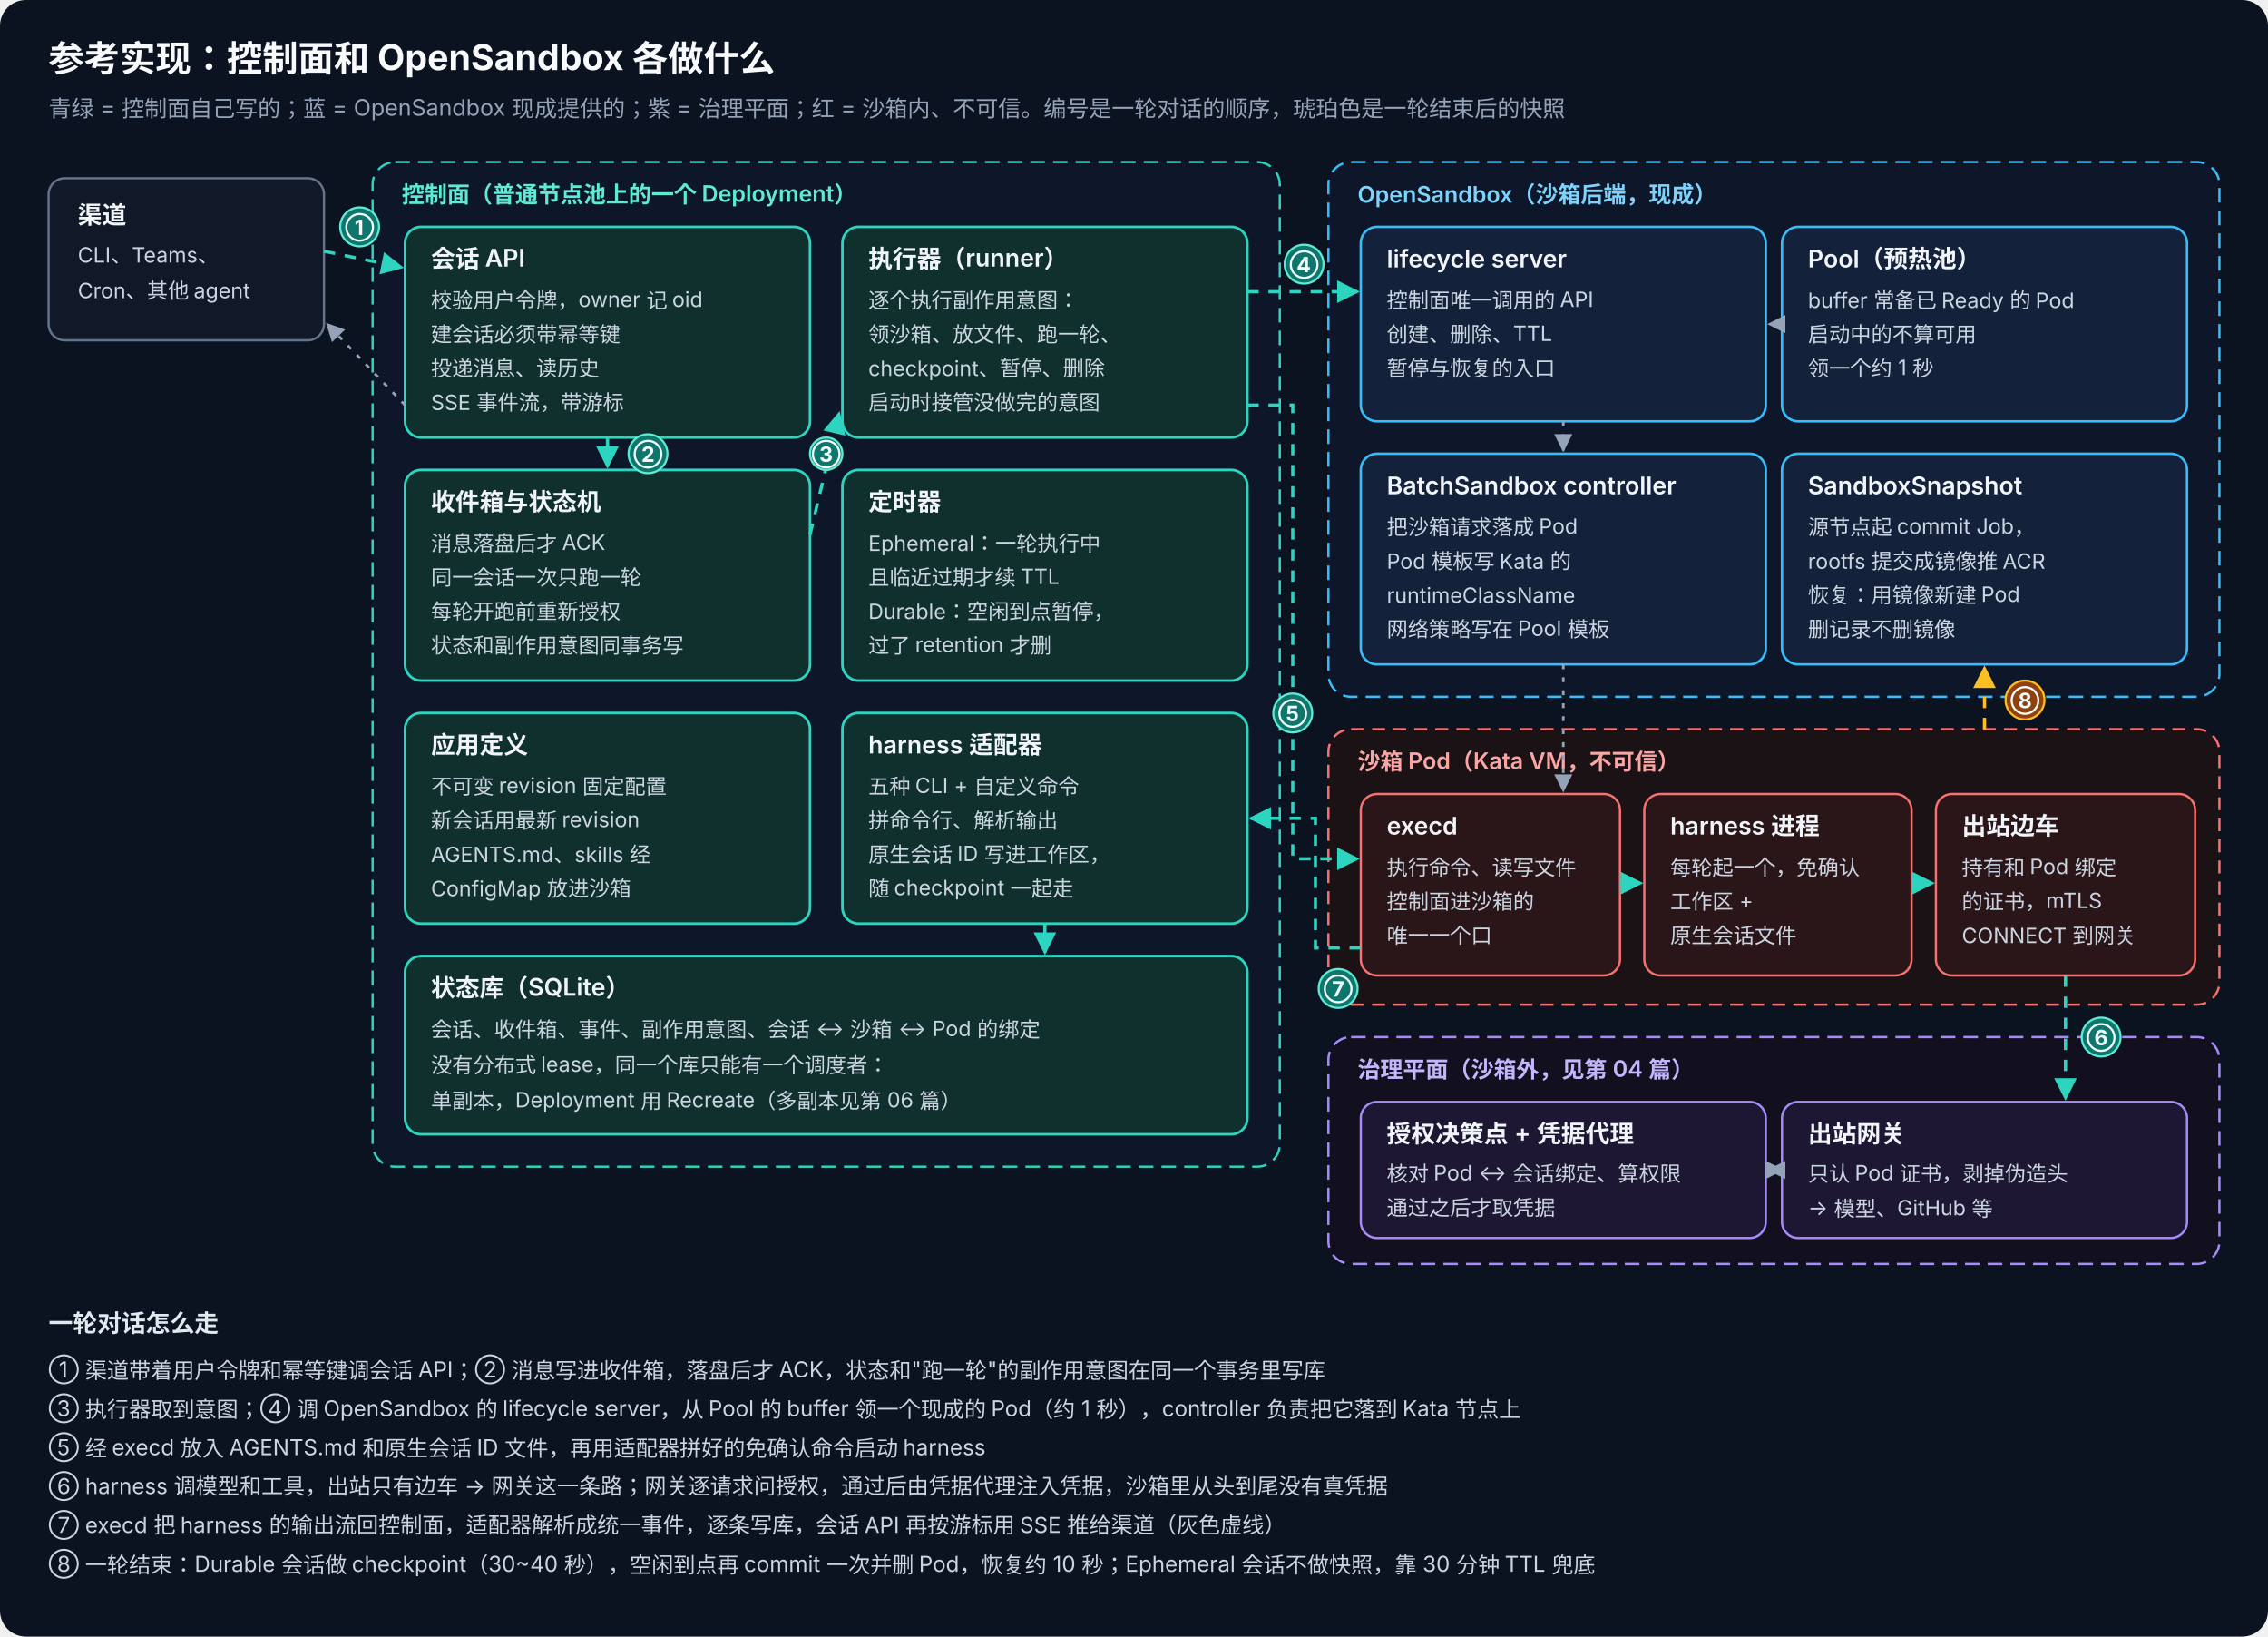
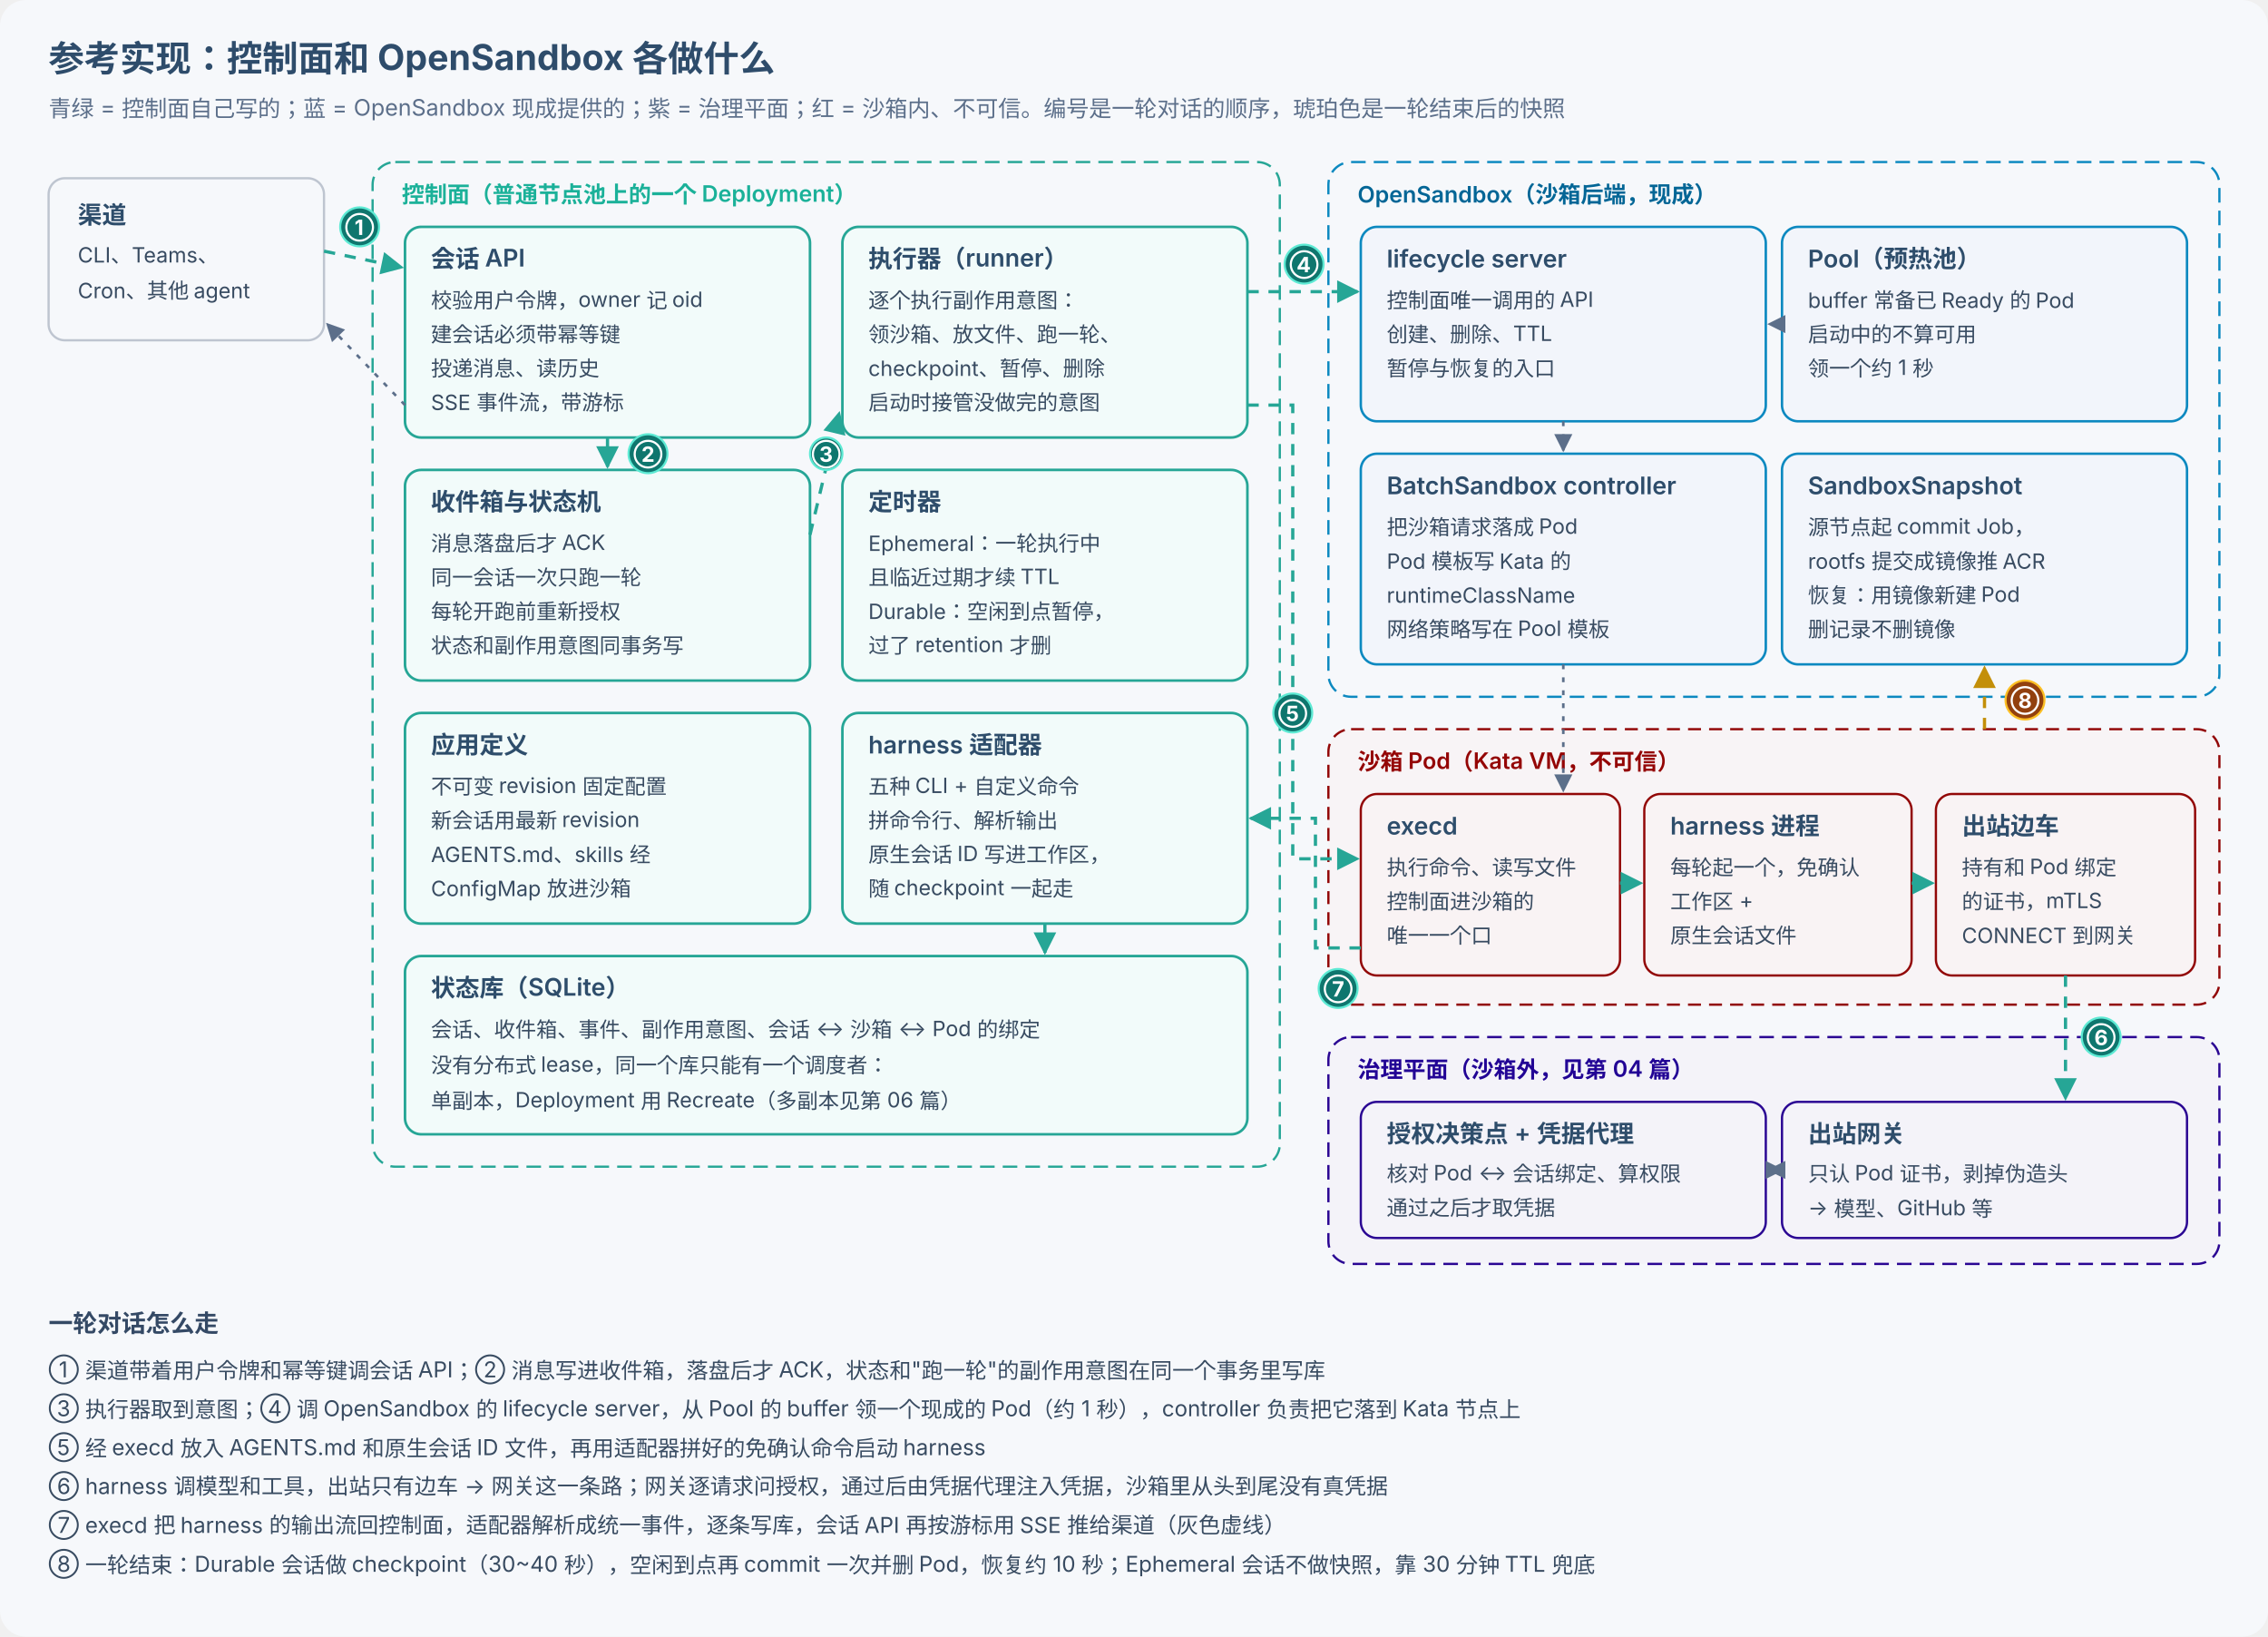
<svg xmlns="http://www.w3.org/2000/svg" viewBox="0 0 1400 1010" width="1400" height="1010" font-family="-apple-system, 'PingFang SC', 'Microsoft YaHei', 'Segoe UI', sans-serif">
  <defs>
    <marker id="arr" viewBox="0 0 10 10" refX="9" refY="5" markerWidth="7" markerHeight="7" orient="auto-start-reverse">
-       <path d="M0,0 L10,5 L0,10 z" fill="#2dd4bf" />
+       <path d="M0,0 L10,5 L0,10 z" fill="#26a696" />
    </marker>
    <marker id="arrG" viewBox="0 0 10 10" refX="9" refY="5" markerWidth="7" markerHeight="7" orient="auto-start-reverse">
-       <path d="M0,0 L10,5 L0,10 z" fill="#94a3b8" />
+       <path d="M0,0 L10,5 L0,10 z" fill="#5c6f8a" />
    </marker>
    <marker id="arrA" viewBox="0 0 10 10" refX="9" refY="5" markerWidth="7" markerHeight="7" orient="auto-start-reverse">
-       <path d="M0,0 L10,5 L0,10 z" fill="#fbbf24" />
+       <path d="M0,0 L10,5 L0,10 z" fill="#c38f09" />
    </marker>
    <style>
-       .bg { fill: #0b1220; }
-       .title { fill: #f8fafc; font-size: 22px; font-weight: 700; }
-       .sub { fill: #94a3b8; font-size: 14px; }
-       .zone { fill: #0d1729; stroke: #2dd4bf; stroke-width: 1.4; stroke-dasharray: 9 5; }
-       .zoneB { fill: #0d1729; stroke: #38bdf8; stroke-width: 1.4; stroke-dasharray: 9 5; }
-       .zoneP { fill: #120f1f; stroke: #a78bfa; stroke-width: 1.4; stroke-dasharray: 9 5; }
-       .vm { fill: #1a1215; stroke: #f87171; stroke-width: 1.4; stroke-dasharray: 8 5; }
+       .bg { fill: #f6f8fb; }
+       .title { fill: #2e4c6b; font-size: 22px; font-weight: 700; }
+       .sub { fill: #5c6f8a; font-size: 14px; }
+       .zone { fill: #f6f8fb; stroke: #26a696; stroke-width: 1.4; stroke-dasharray: 9 5; }
+       .zoneB { fill: #f6f8fb; stroke: #0c89c0; stroke-width: 1.4; stroke-dasharray: 9 5; }
+       .zoneP { fill: #f4f3f9; stroke: #2a0693; stroke-width: 1.4; stroke-dasharray: 9 5; }
+       .vm { fill: #f8f4f6; stroke: #920707; stroke-width: 1.4; stroke-dasharray: 8 5; }
      .zl { font-size: 14px; font-weight: 600; }
-       .cp { fill: #10302d; stroke: #2dd4bf; stroke-width: 1.6; }
-       .os { fill: #13213a; stroke: #38bdf8; stroke-width: 1.5; }
-       .sb { fill: #2a1618; stroke: #f87171; stroke-width: 1.4; }
-       .gv { fill: #1d1733; stroke: #a78bfa; stroke-width: 1.4; }
-       .ext { fill: #111827; stroke: #64748b; stroke-width: 1.4; }
-       .h { fill: #f1f5f9; font-size: 15px; font-weight: 600; }
-       .t { fill: #cbd5e1; font-size: 13px; }
-       .flow { fill: none; stroke: #2dd4bf; stroke-width: 2; stroke-dasharray: 7 6; animation: dash 1.2s linear infinite; }
-       .flowA { fill: none; stroke: #fbbf24; stroke-width: 2; stroke-dasharray: 7 6; animation: dash 1.2s linear infinite; }
-       .flowG { fill: none; stroke: #94a3b8; stroke-width: 1.6; stroke-dasharray: 3 5; }
+       .cp { fill: #f2fbfa; stroke: #26a696; stroke-width: 1.6; }
+       .os { fill: #f2f5fb; stroke: #0c89c0; stroke-width: 1.5; }
+       .sb { fill: #f9f3f4; stroke: #920707; stroke-width: 1.4; }
+       .gv { fill: #f4f3f9; stroke: #2a0693; stroke-width: 1.4; }
+       .ext { fill: #f6f8fb; stroke: #bec5d0; stroke-width: 1.4; }
+       .h { fill: #2e4d6b; font-size: 15px; font-weight: 600; }
+       .t { fill: #384b61; font-size: 13px; }
+       .flow { fill: none; stroke: #26a696; stroke-width: 2; stroke-dasharray: 7 6; animation: dash 1.2s linear infinite; }
+       .flowA { fill: none; stroke: #c38f09; stroke-width: 2; stroke-dasharray: 7 6; animation: dash 1.2s linear infinite; }
+       .flowG { fill: none; stroke: #5c6f8a; stroke-width: 1.6; stroke-dasharray: 3 5; }
      .badge { fill: #0f766e; stroke: #5eead4; stroke-width: 1.3; }
      .badgeA { fill: #92400e; stroke: #fbbf24; stroke-width: 1.3; }
-       .bn { fill: #f0fdfa; font-size: 13px; font-weight: 700; text-anchor: middle; }
-       .lg { fill: #cbd5e1; font-size: 13.5px; }
-       .lgh { fill: #e2e8f0; font-size: 15px; font-weight: 600; }
+       .bn { fill:#ffffff; font-size: 13px; font-weight: 700; text-anchor: middle; }
+       .lg { fill: #384b61; font-size: 13.5px; }
+       .lgh { fill: #344965; font-size: 15px; font-weight: 600; }
      @keyframes dash { to { stroke-dashoffset: -26; } }
    </style>
  </defs>
  <rect class="bg" width="1400" height="1010" rx="16" />
  <text class="title" x="30" y="44">参考实现：控制面和 OpenSandbox 各做什么</text>
  <text class="sub" x="30" y="72">青绿 = 控制面自己写的；蓝 = OpenSandbox 现成提供的；紫 = 治理平面；红 = 沙箱内、不可信。编号是一轮对话的顺序，琥珀色是一轮结束后的快照</text>
  <rect class="ext" x="30" y="110" width="170" height="100" rx="10" />
  <text class="h" x="48" y="138">渠道</text>
  <text class="t" x="48" y="162">CLI、Teams、</text>
  <text class="t" x="48" y="184">Cron、其他 agent</text>
  <rect class="zone" x="230" y="100" width="560" height="620" rx="14" />
-   <text class="zl" x="248" y="125" fill="#5eead4">控制面（普通节点池上的一个 Deployment）</text>
+   <text class="zl" x="248" y="125" fill="#1bb199">控制面（普通节点池上的一个 Deployment）</text>
  <rect class="cp" x="250" y="140" width="250" height="130" rx="10" />
  <text class="h" x="266" y="165">会话 API</text>
  <text class="t" x="266" y="190">校验用户令牌，owner 记 oid</text>
  <text class="t" x="266" y="211">建会话必须带幂等键</text>
  <text class="t" x="266" y="232">投递消息、读历史</text>
  <text class="t" x="266" y="253">SSE 事件流，带游标</text>
  <rect class="cp" x="250" y="290" width="250" height="130" rx="10" />
  <text class="h" x="266" y="315">收件箱与状态机</text>
  <text class="t" x="266" y="340">消息落盘后才 ACK</text>
  <text class="t" x="266" y="361">同一会话一次只跑一轮</text>
  <text class="t" x="266" y="382">每轮开跑前重新授权</text>
  <text class="t" x="266" y="403">状态和副作用意图同事务写</text>
  <rect class="cp" x="250" y="440" width="250" height="130" rx="10" />
  <text class="h" x="266" y="465">应用定义</text>
  <text class="t" x="266" y="490">不可变 revision 固定配置</text>
  <text class="t" x="266" y="511">新会话用最新 revision</text>
  <text class="t" x="266" y="532">AGENTS.md、skills 经</text>
  <text class="t" x="266" y="553">ConfigMap 放进沙箱</text>
  <rect class="cp" x="520" y="140" width="250" height="130" rx="10" />
  <text class="h" x="536" y="165">执行器（runner）</text>
  <text class="t" x="536" y="190">逐个执行副作用意图：</text>
  <text class="t" x="536" y="211">领沙箱、放文件、跑一轮、</text>
  <text class="t" x="536" y="232">checkpoint、暂停、删除</text>
  <text class="t" x="536" y="253">启动时接管没做完的意图</text>
  <rect class="cp" x="520" y="290" width="250" height="130" rx="10" />
  <text class="h" x="536" y="315">定时器</text>
  <text class="t" x="536" y="340">Ephemeral：一轮执行中</text>
  <text class="t" x="536" y="361">且临近过期才续 TTL</text>
  <text class="t" x="536" y="382">Durable：空闲到点暂停，</text>
  <text class="t" x="536" y="403">过了 retention 才删</text>
  <rect class="cp" x="520" y="440" width="250" height="130" rx="10" />
  <text class="h" x="536" y="465">harness 适配器</text>
  <text class="t" x="536" y="490">五种 CLI + 自定义命令</text>
  <text class="t" x="536" y="511">拼命令行、解析输出</text>
  <text class="t" x="536" y="532">原生会话 ID 写进工作区，</text>
  <text class="t" x="536" y="553">随 checkpoint 一起走</text>
  <rect class="cp" x="250" y="590" width="520" height="110" rx="10" />
  <text class="h" x="266" y="615">状态库（SQLite）</text>
  <text class="t" x="266" y="640">会话、收件箱、事件、副作用意图、会话 ↔ 沙箱 ↔ Pod 的绑定</text>
  <text class="t" x="266" y="662">没有分布式 lease，同一个库只能有一个调度者：</text>
  <text class="t" x="266" y="684">单副本，Deployment 用 Recreate（多副本见第 06 篇）</text>
  <rect class="zoneB" x="820" y="100" width="550" height="330" rx="14" />
-   <text class="zl" x="838" y="125" fill="#7dd3fc">OpenSandbox（沙箱后端，现成）</text>
+   <text class="zl" x="838" y="125" fill="#036696">OpenSandbox（沙箱后端，现成）</text>
  <rect class="os" x="840" y="140" width="250" height="120" rx="10" />
  <text class="h" x="856" y="165">lifecycle server</text>
  <text class="t" x="856" y="190">控制面唯一调用的 API</text>
  <text class="t" x="856" y="211">创建、删除、TTL</text>
  <text class="t" x="856" y="232">暂停与恢复的入口</text>
  <rect class="os" x="1100" y="140" width="250" height="120" rx="10" />
  <text class="h" x="1116" y="165">Pool（预热池）</text>
  <text class="t" x="1116" y="190">buffer 常备已 Ready 的 Pod</text>
  <text class="t" x="1116" y="211">启动中的不算可用</text>
  <text class="t" x="1116" y="232">领一个约 1 秒</text>
  <rect class="os" x="840" y="280" width="250" height="130" rx="10" />
  <text class="h" x="856" y="305">BatchSandbox controller</text>
  <text class="t" x="856" y="330">把沙箱请求落成 Pod</text>
  <text class="t" x="856" y="351">Pod 模板写 Kata 的</text>
  <text class="t" x="856" y="372">runtimeClassName</text>
  <text class="t" x="856" y="393">网络策略写在 Pool 模板</text>
  <rect class="os" x="1100" y="280" width="250" height="130" rx="10" />
  <text class="h" x="1116" y="305">SandboxSnapshot</text>
  <text class="t" x="1116" y="330">源节点起 commit Job，</text>
  <text class="t" x="1116" y="351">rootfs 提交成镜像推 ACR</text>
  <text class="t" x="1116" y="372">恢复：用镜像新建 Pod</text>
  <text class="t" x="1116" y="393">删记录不删镜像</text>
  <rect class="vm" x="820" y="450" width="550" height="170" rx="14" />
-   <text class="zl" x="838" y="475" fill="#fca5a5">沙箱 Pod（Kata VM，不可信）</text>
+   <text class="zl" x="838" y="475" fill="#940505">沙箱 Pod（Kata VM，不可信）</text>
  <rect class="sb" x="840" y="490" width="160" height="112" rx="10" />
  <text class="h" x="856" y="515">execd</text>
  <text class="t" x="856" y="540">执行命令、读写文件</text>
  <text class="t" x="856" y="561">控制面进沙箱的</text>
  <text class="t" x="856" y="582">唯一一个口</text>
  <rect class="sb" x="1015" y="490" width="165" height="112" rx="10" />
  <text class="h" x="1031" y="515">harness 进程</text>
  <text class="t" x="1031" y="540">每轮起一个，免确认</text>
  <text class="t" x="1031" y="561">工作区 +</text>
  <text class="t" x="1031" y="582">原生会话文件</text>
  <rect class="sb" x="1195" y="490" width="160" height="112" rx="10" />
  <text class="h" x="1211" y="515">出站边车</text>
  <text class="t" x="1211" y="540">持有和 Pod 绑定</text>
  <text class="t" x="1211" y="561">的证书，mTLS</text>
  <text class="t" x="1211" y="582">CONNECT 到网关</text>
  <rect class="zoneP" x="820" y="640" width="550" height="140" rx="14" />
-   <text class="zl" x="838" y="665" fill="#c4b5fd">治理平面（沙箱外，见第 04 篇）</text>
+   <text class="zl" x="838" y="665" fill="#220495">治理平面（沙箱外，见第 04 篇）</text>
  <rect class="gv" x="840" y="680" width="250" height="84" rx="10" />
  <text class="h" x="856" y="705">授权决策点 + 凭据代理</text>
  <text class="t" x="856" y="729">核对 Pod ↔ 会话绑定、算权限</text>
  <text class="t" x="856" y="750">通过之后才取凭据</text>
  <rect class="gv" x="1100" y="680" width="250" height="84" rx="10" />
  <text class="h" x="1116" y="705">出站网关</text>
  <text class="t" x="1116" y="729">只认 Pod 证书，剥掉伪造头</text>
  <text class="t" x="1116" y="750">→ 模型、GitHub 等</text>
  <path class="flow" d="M200,155 L248,165" marker-end="url(#arr)" />
  <path class="flowG" d="M250,250 L202,200" marker-end="url(#arrG)" />
  <path class="flow" d="M375,270 L375,288" marker-end="url(#arr)" />
  <path class="flow" d="M500,330 L518,255" marker-end="url(#arr)" />
  <path class="flow" d="M770,180 L838,180" marker-end="url(#arr)" />
  <path class="flowG" d="M1100,200 L1092,200" marker-end="url(#arrG)" />
  <path class="flowG" d="M965,260 L965,278" marker-end="url(#arrG)" />
  <path class="flowG" d="M965,410 L965,488" marker-end="url(#arrG)" />
  <path class="flow" d="M770,250 L798,250 L798,530 L838,530" marker-end="url(#arr)" />
  <path class="flow" d="M1000,545 L1013,545" marker-end="url(#arr)" />
  <path class="flow" d="M1180,545 L1193,545" marker-end="url(#arr)" />
  <path class="flow" d="M1275,602 L1275,678" marker-end="url(#arr)" />
  <path class="flowG" d="M1100,722 L1092,722" marker-end="url(#arrG)" marker-start="url(#arrG)" />
  <path class="flow" d="M840,585 L812,585 L812,505 L772,505" marker-end="url(#arr)" />
  <path class="flow" d="M645,570 L645,588" marker-end="url(#arr)" />
  <path class="flowA" d="M1225,450 L1225,412" marker-end="url(#arrA)" />
  <circle class="badge" cx="222" cy="140" r="12" />
  <text class="bn" x="222" y="145">①</text>
  <circle class="badge" cx="400" cy="280" r="12" />
  <text class="bn" x="400" y="285">②</text>
  <circle class="badge" cx="510" cy="280" r="10" />
  <text class="bn" x="510" y="285">③</text>
  <circle class="badge" cx="805" cy="163" r="12" />
  <text class="bn" x="805" y="168">④</text>
  <circle class="badge" cx="798" cy="440" r="12" />
  <text class="bn" x="798" y="445">⑤</text>
  <circle class="badge" cx="1297" cy="640" r="12" />
  <text class="bn" x="1297" y="645">⑥</text>
  <circle class="badge" cx="826" cy="610" r="12" />
  <text class="bn" x="826" y="615">⑦</text>
  <circle class="badgeA" cx="1250" cy="432" r="12" />
  <text class="bn" x="1250" y="437">⑧</text>
  <text class="lgh" x="30" y="822">一轮对话怎么走</text>
  <text class="lg" x="30" y="850">① 渠道带着用户令牌和幂等键调会话 API；② 消息写进收件箱，落盘后才 ACK，状态和"跑一轮"的副作用意图在同一个事务里写库</text>
  <text class="lg" x="30" y="874">③ 执行器取到意图；④ 调 OpenSandbox 的 lifecycle server，从 Pool 的 buffer 领一个现成的 Pod（约 1 秒），controller 负责把它落到 Kata 节点上</text>
  <text class="lg" x="30" y="898">⑤ 经 execd 放入 AGENTS.md 和原生会话 ID 文件，再用适配器拼好的免确认命令启动 harness</text>
  <text class="lg" x="30" y="922">⑥ harness 调模型和工具，出站只有边车 → 网关这一条路；网关逐请求问授权，通过后由凭据代理注入凭据，沙箱里从头到尾没有真凭据</text>
  <text class="lg" x="30" y="946">⑦ execd 把 harness 的输出流回控制面，适配器解析成统一事件，逐条写库，会话 API 再按游标用 SSE 推给渠道（灰色虚线）</text>
  <text class="lg" x="30" y="970">⑧ 一轮结束：Durable 会话做 checkpoint（30~40 秒），空闲到点再 commit 一次并删 Pod，恢复约 10 秒；Ephemeral 会话不做快照，靠 30 分钟 TTL 兜底</text>
</svg>
